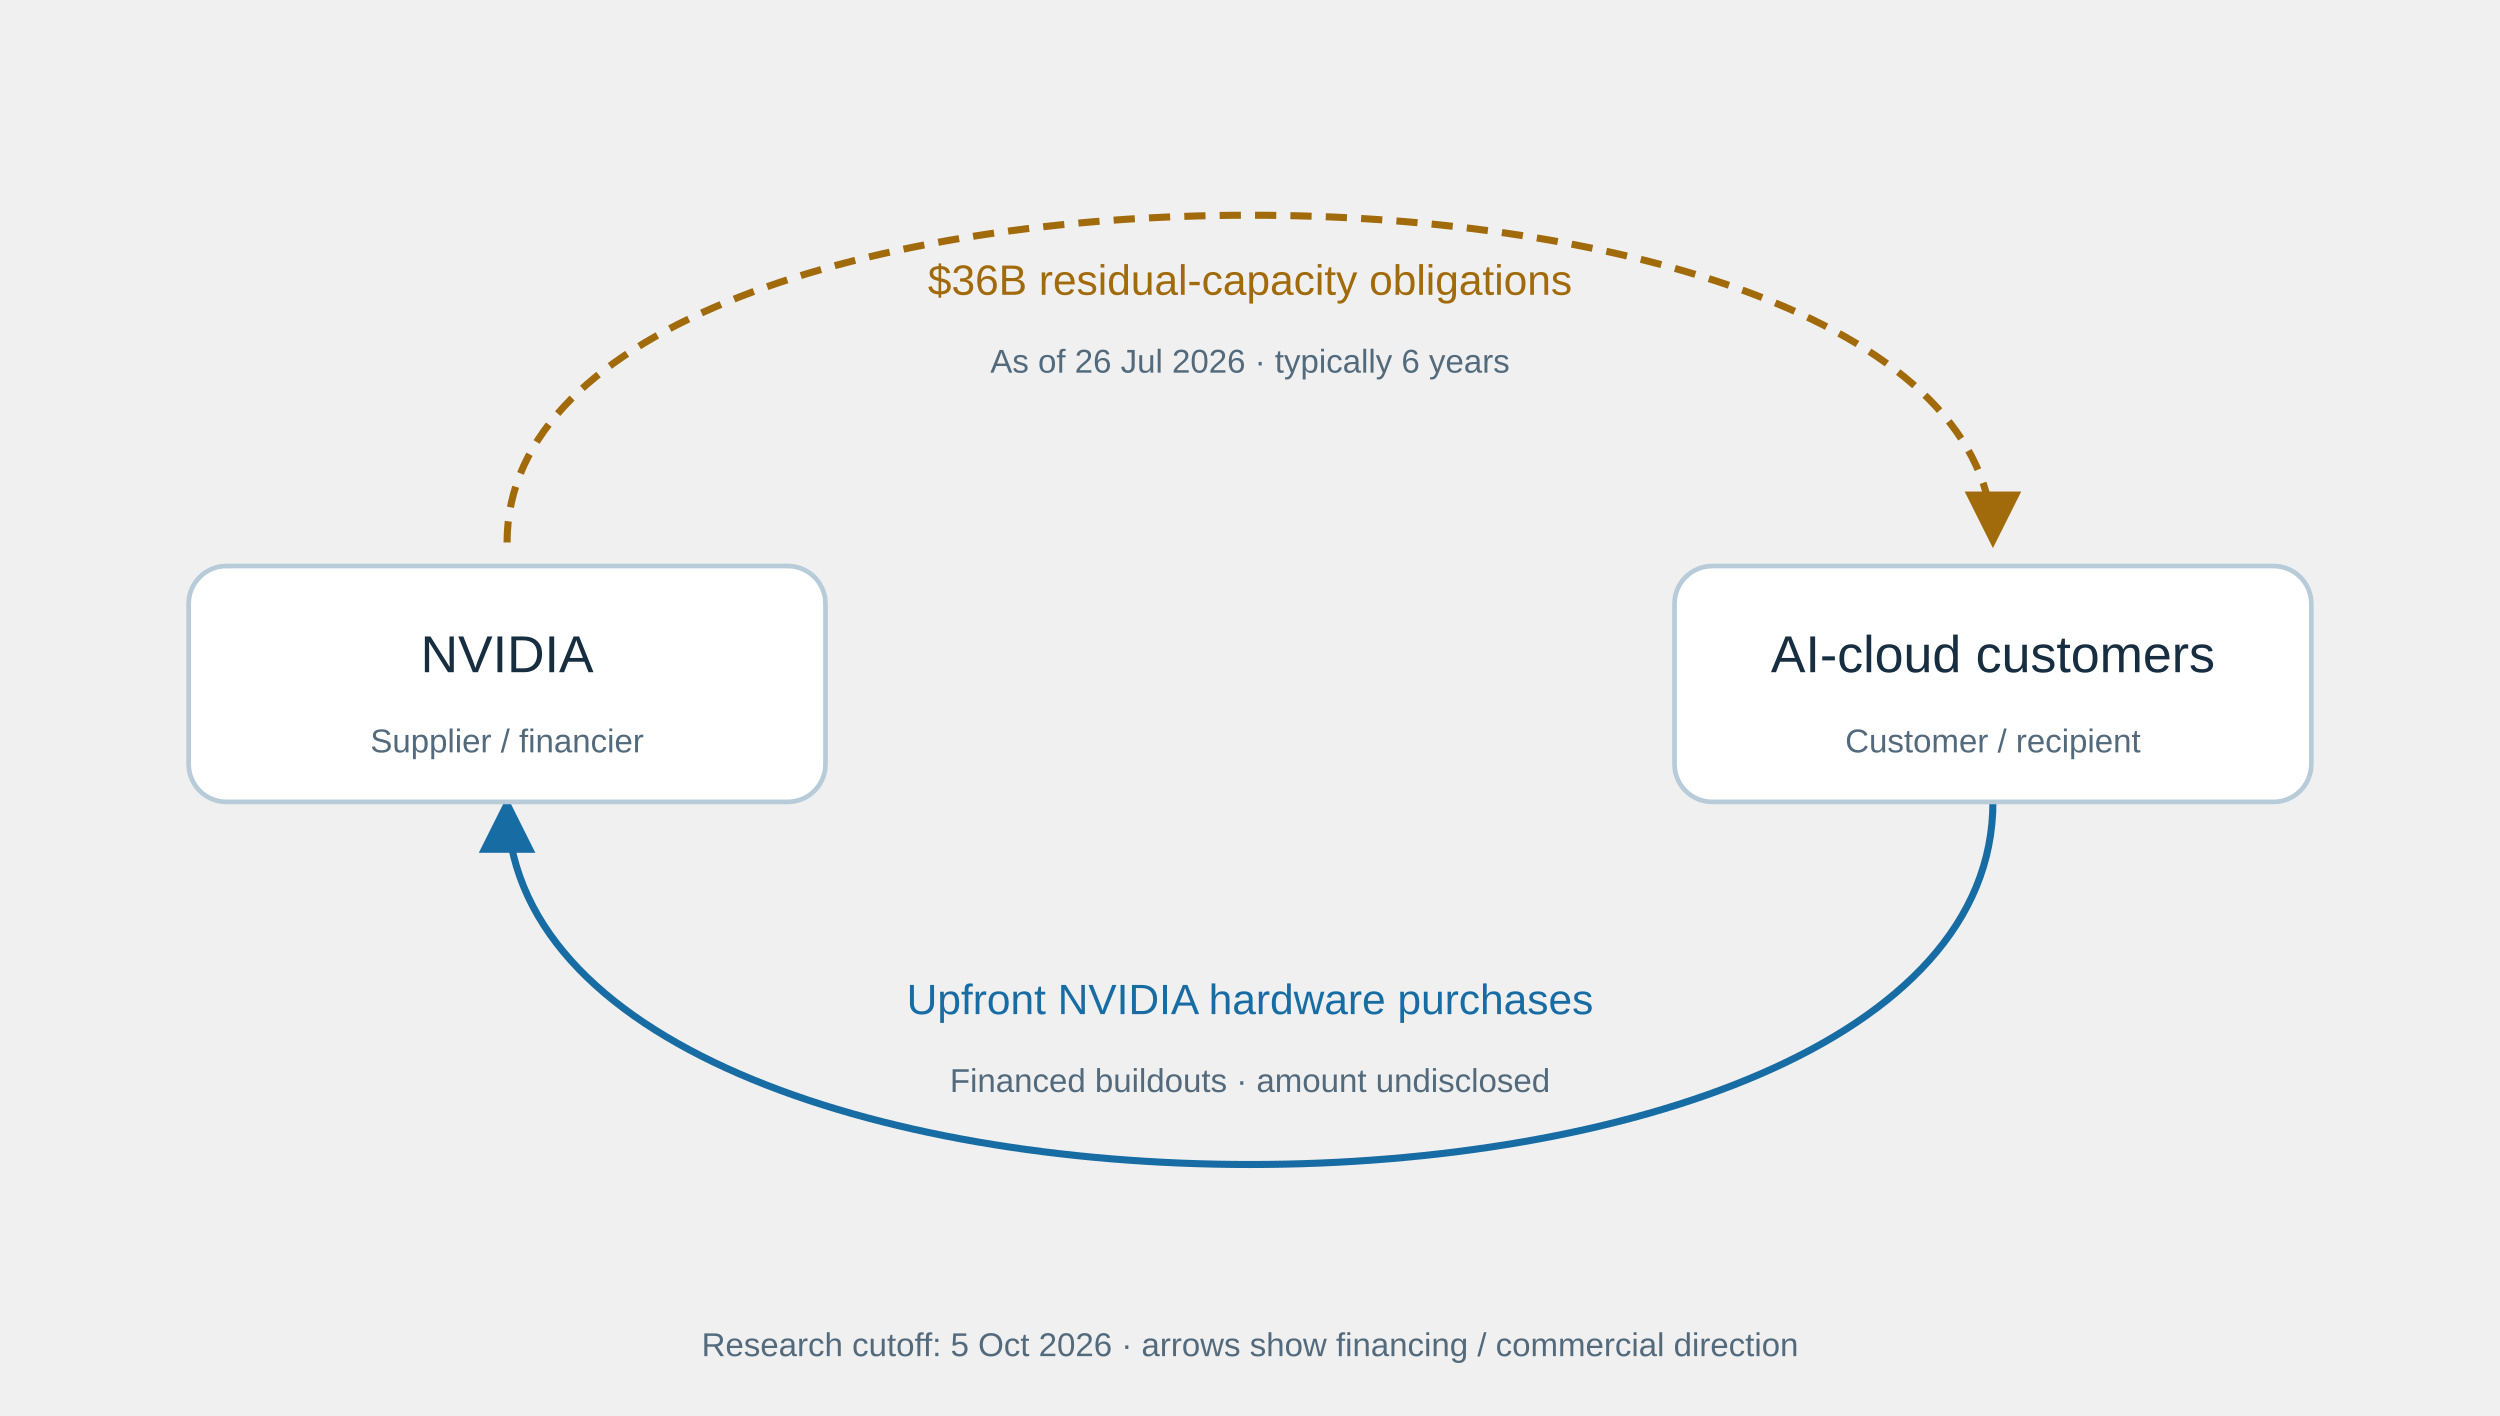
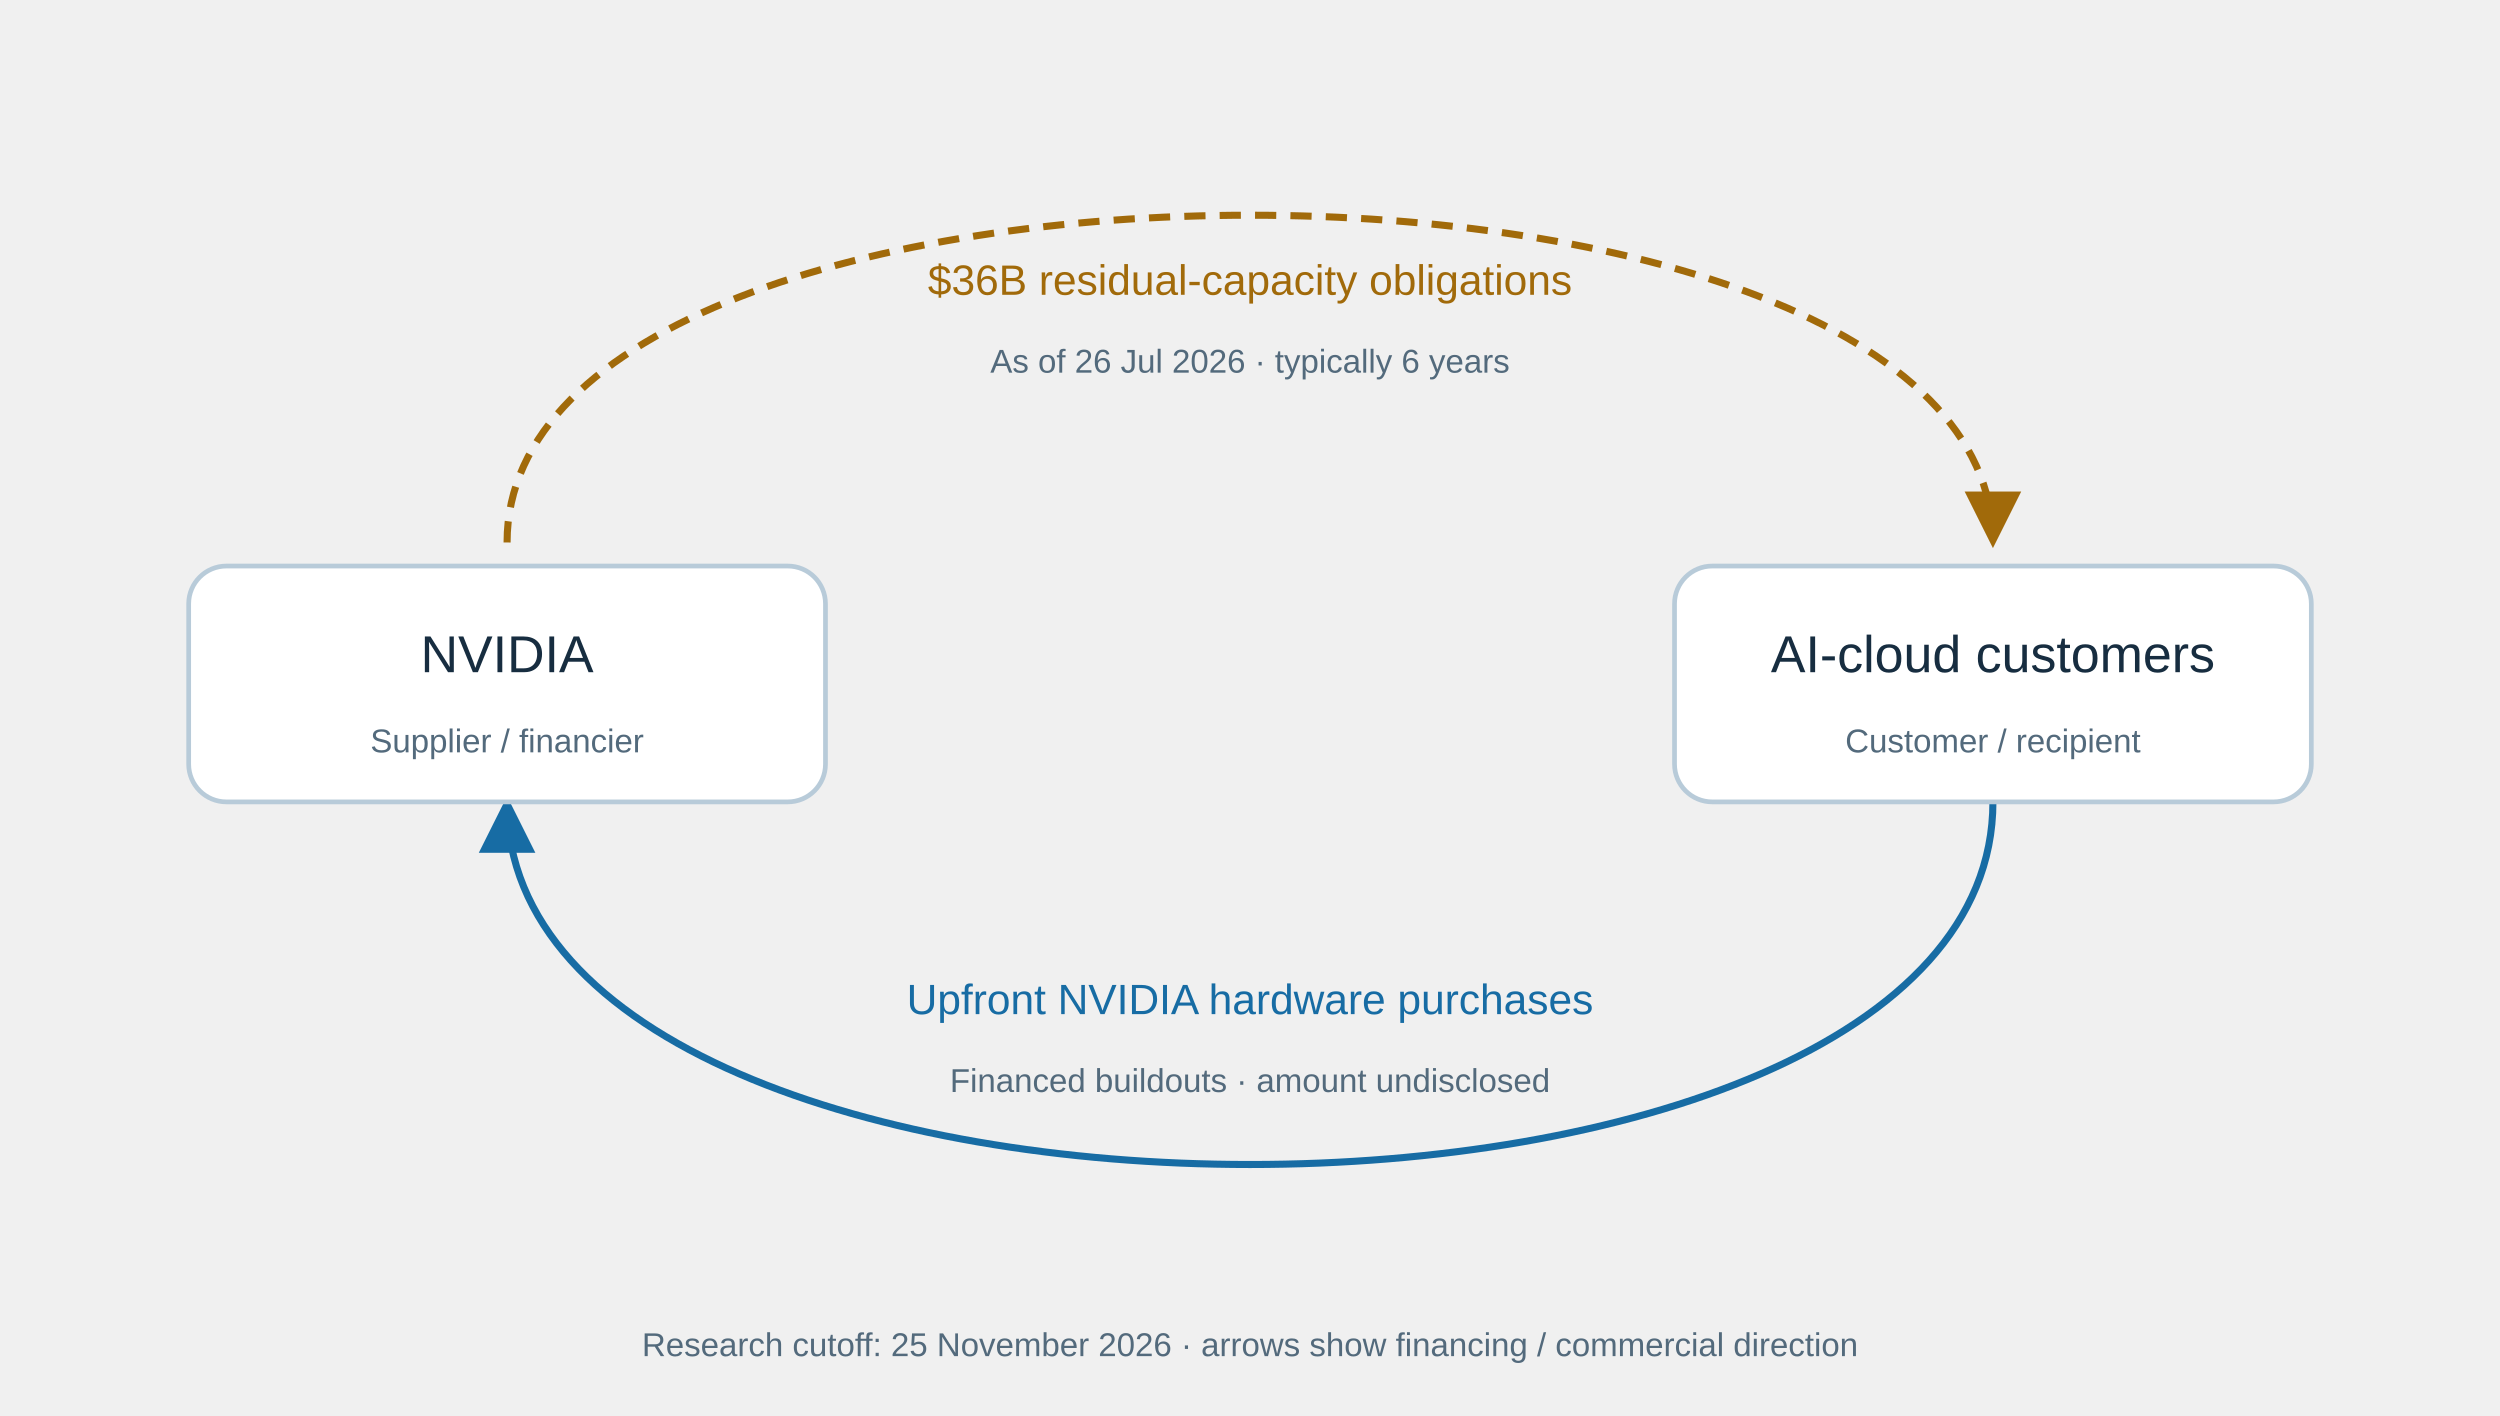
<svg xmlns="http://www.w3.org/2000/svg" viewBox="0 0 1060 600" role="img" aria-labelledby="nvidia-backstops-title nvidia-backstops-desc" style="font-family:Arial,sans-serif;background:#f8fafc">
  <defs>
    <marker id="nvidia-backstops-paid" viewBox="0 0 10 10" refX="9" refY="5" markerWidth="8" markerHeight="8" orient="auto-start-reverse">
      <path d="M0 0 L10 5 L0 10 z" fill="#7045b6" />
    </marker>
    <marker id="nvidia-backstops-commitment" viewBox="0 0 10 10" refX="9" refY="5" markerWidth="8" markerHeight="8" orient="auto-start-reverse">
      <path d="M0 0 L10 5 L0 10 z" fill="#7045b6" />
    </marker>
    <marker id="nvidia-backstops-purchase" viewBox="0 0 10 10" refX="9" refY="5" markerWidth="8" markerHeight="8" orient="auto-start-reverse">
      <path d="M0 0 L10 5 L0 10 z" fill="#176ca4" />
    </marker>
    <marker id="nvidia-backstops-guarantee" viewBox="0 0 10 10" refX="9" refY="5" markerWidth="8" markerHeight="8" orient="auto-start-reverse">
      <path d="M0 0 L10 5 L0 10 z" fill="#a16a0a" />
    </marker>
    <marker id="nvidia-backstops-incentive" viewBox="0 0 10 10" refX="9" refY="5" markerWidth="8" markerHeight="8" orient="auto-start-reverse">
      <path d="M0 0 L10 5 L0 10 z" fill="#aa4280" />
    </marker>
  </defs>
  <path d="M 215 230 C 215 45 845 45 845 230" fill="none" stroke="#a16a0a" stroke-width="3" stroke-dasharray="9 6" marker-end="url(#nvidia-backstops-guarantee)" />
  <text x="530" y="125" text-anchor="middle" font-size="18" fill="#a16a0a">$36B residual-capacity obligations</text>
  <text x="530" y="158" text-anchor="middle" font-size="14" fill="#536a7c">As of 26 Jul 2026 · typically 6 years</text>
  <path d="M 845 340 C 845 545 215 545 215 340" fill="none" stroke="#176ca4" stroke-width="3" marker-end="url(#nvidia-backstops-purchase)" />
  <text x="530" y="430" text-anchor="middle" font-size="18" fill="#176ca4">Upfront NVIDIA hardware purchases</text>
  <text x="530" y="463" text-anchor="middle" font-size="14" fill="#536a7c">Financed buildouts · amount undisclosed</text>
  <rect x="80" y="240" width="270" height="100" rx="16" fill="#fff" stroke="#b8cbd9" stroke-width="2" />
  <text x="215" y="285" text-anchor="middle" font-size="22" fill="#172d40">NVIDIA</text>
  <text x="215" y="319" text-anchor="middle" font-size="14" fill="#536a7c">Supplier / financier</text>
  <rect x="710" y="240" width="270" height="100" rx="16" fill="#fff" stroke="#b8cbd9" stroke-width="2" />
  <text x="845" y="285" text-anchor="middle" font-size="22" fill="#172d40">AI-cloud customers</text>
  <text x="845" y="319" text-anchor="middle" font-size="14" fill="#536a7c">Customer / recipient</text>
-   <text x="530" y="575" text-anchor="middle" font-size="14" fill="#536a7c">Research cutoff: 5 Oct 2026 · arrows show financing / commercial direction</text>
+   <text x="530" y="575" text-anchor="middle" font-size="14" fill="#536a7c">Research cutoff: 25 November 2026 · arrows show financing / commercial direction</text>
</svg>
